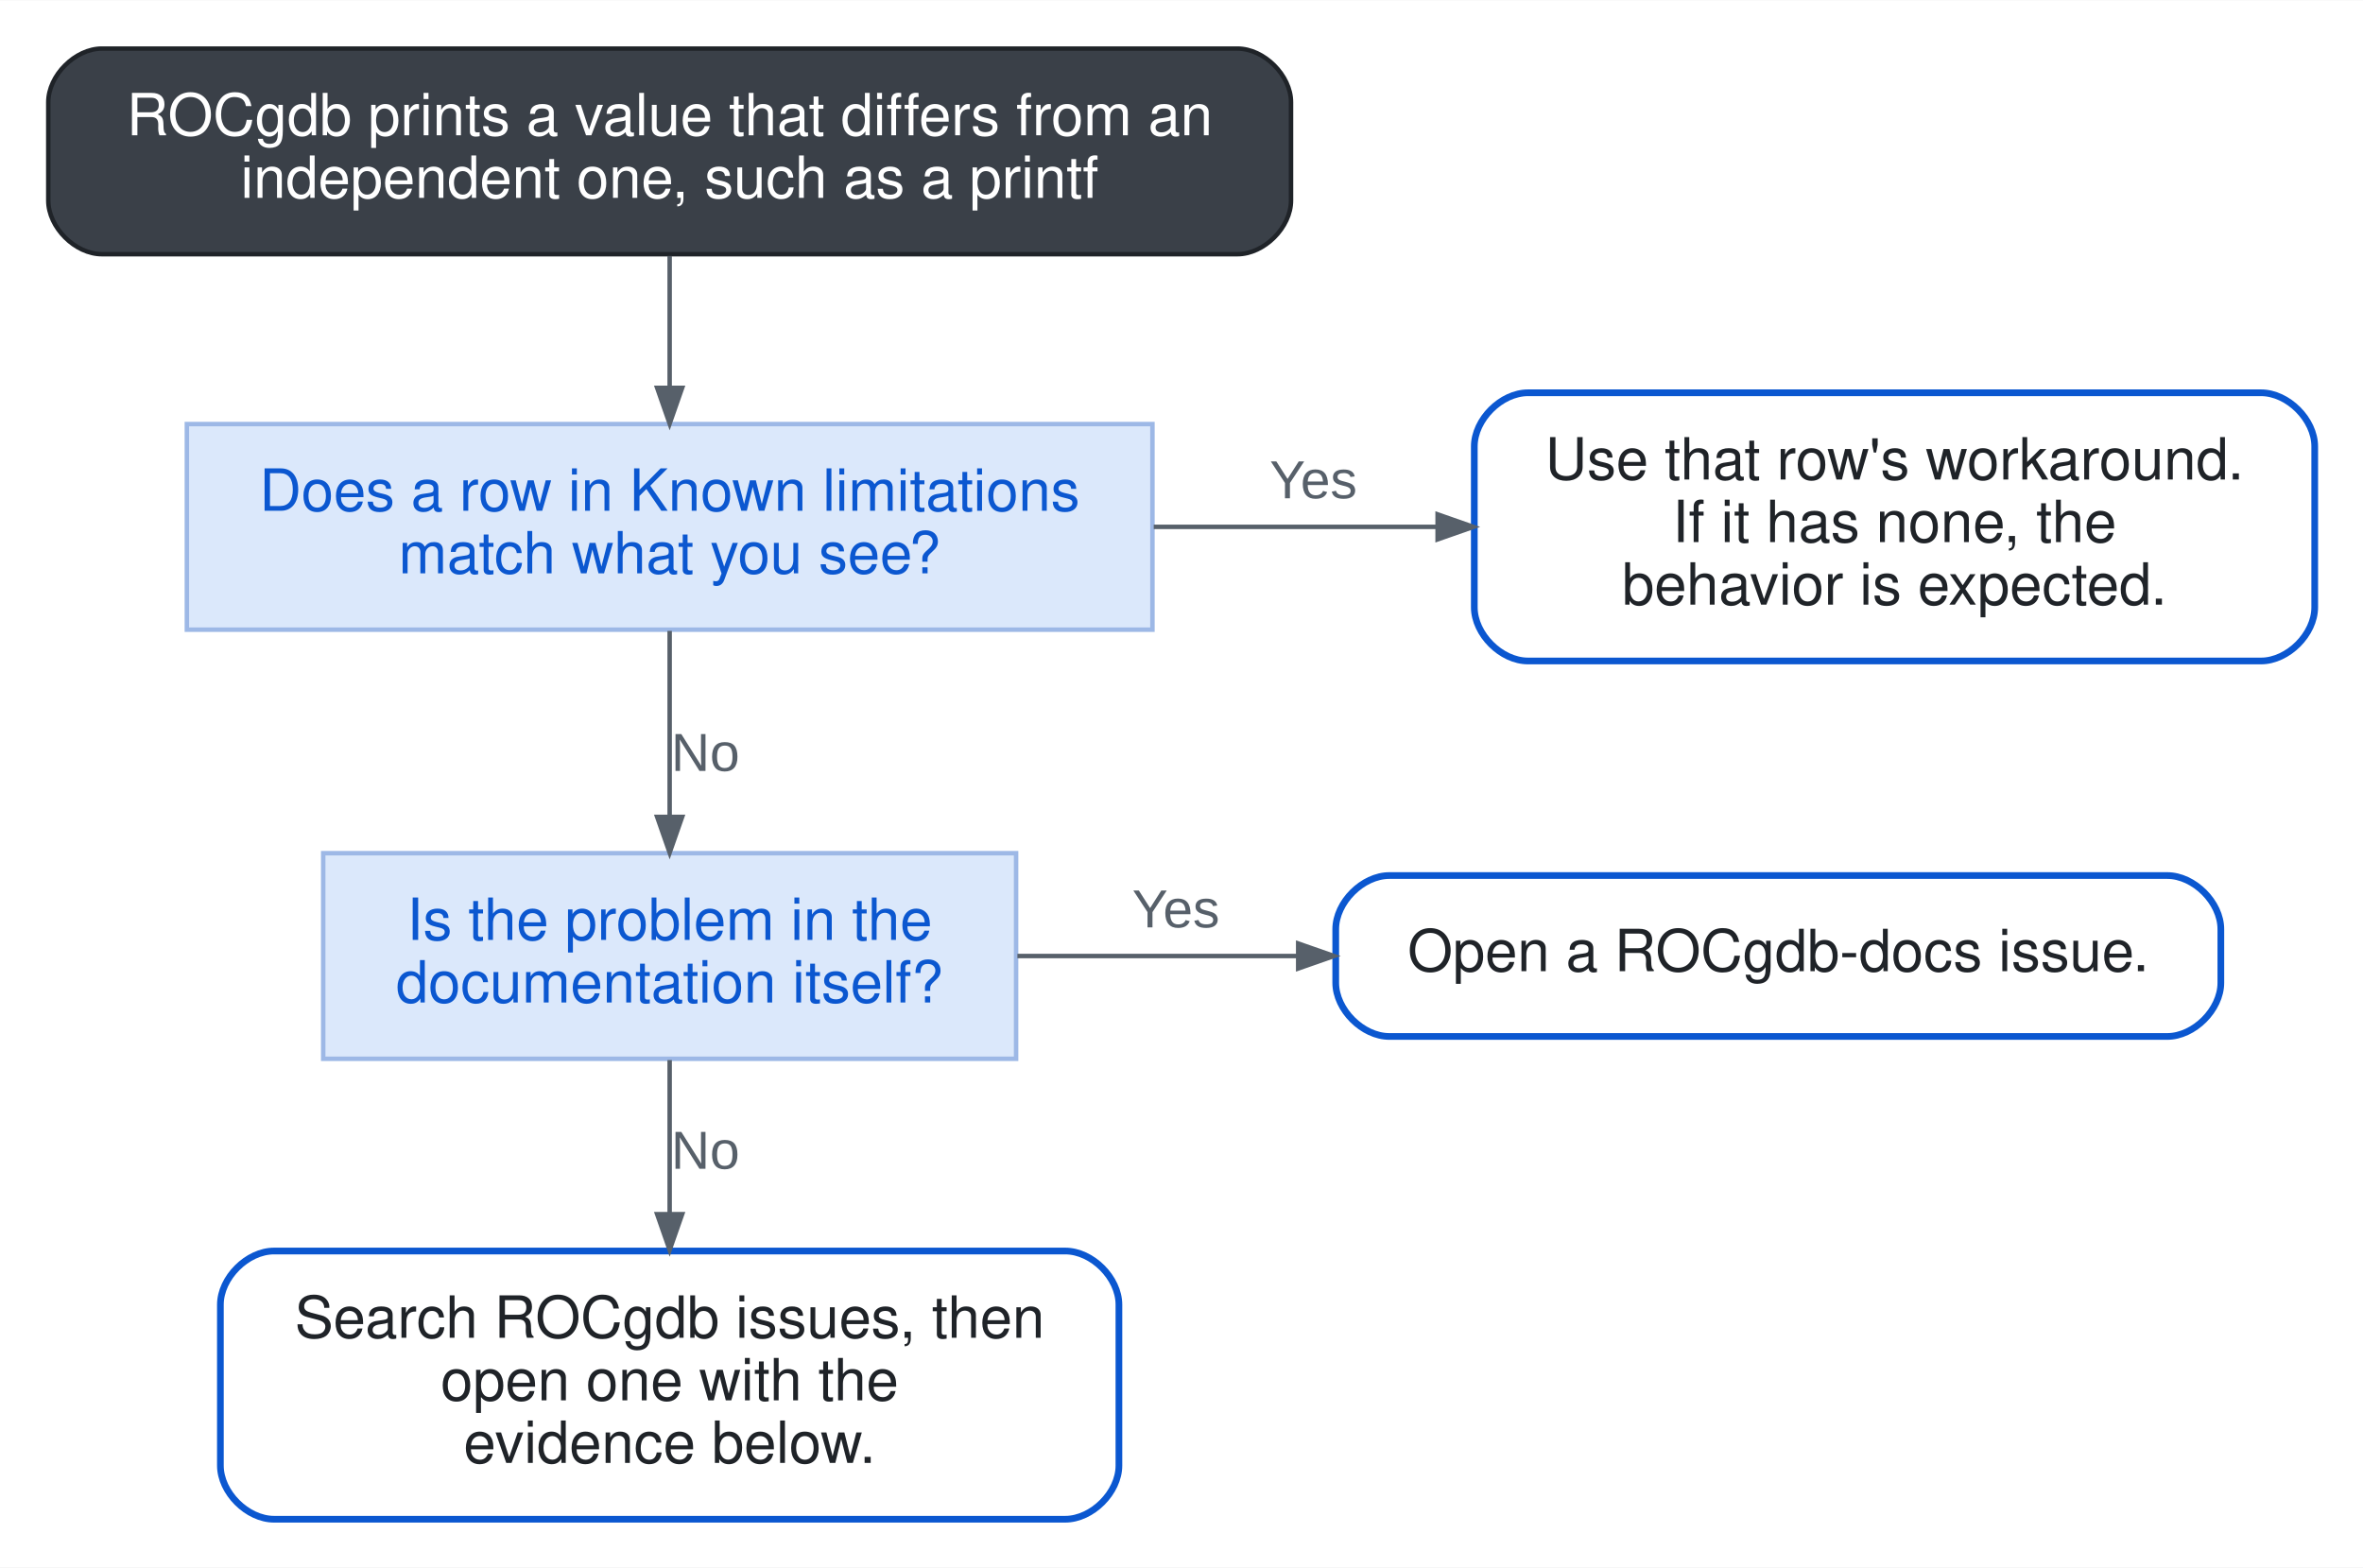
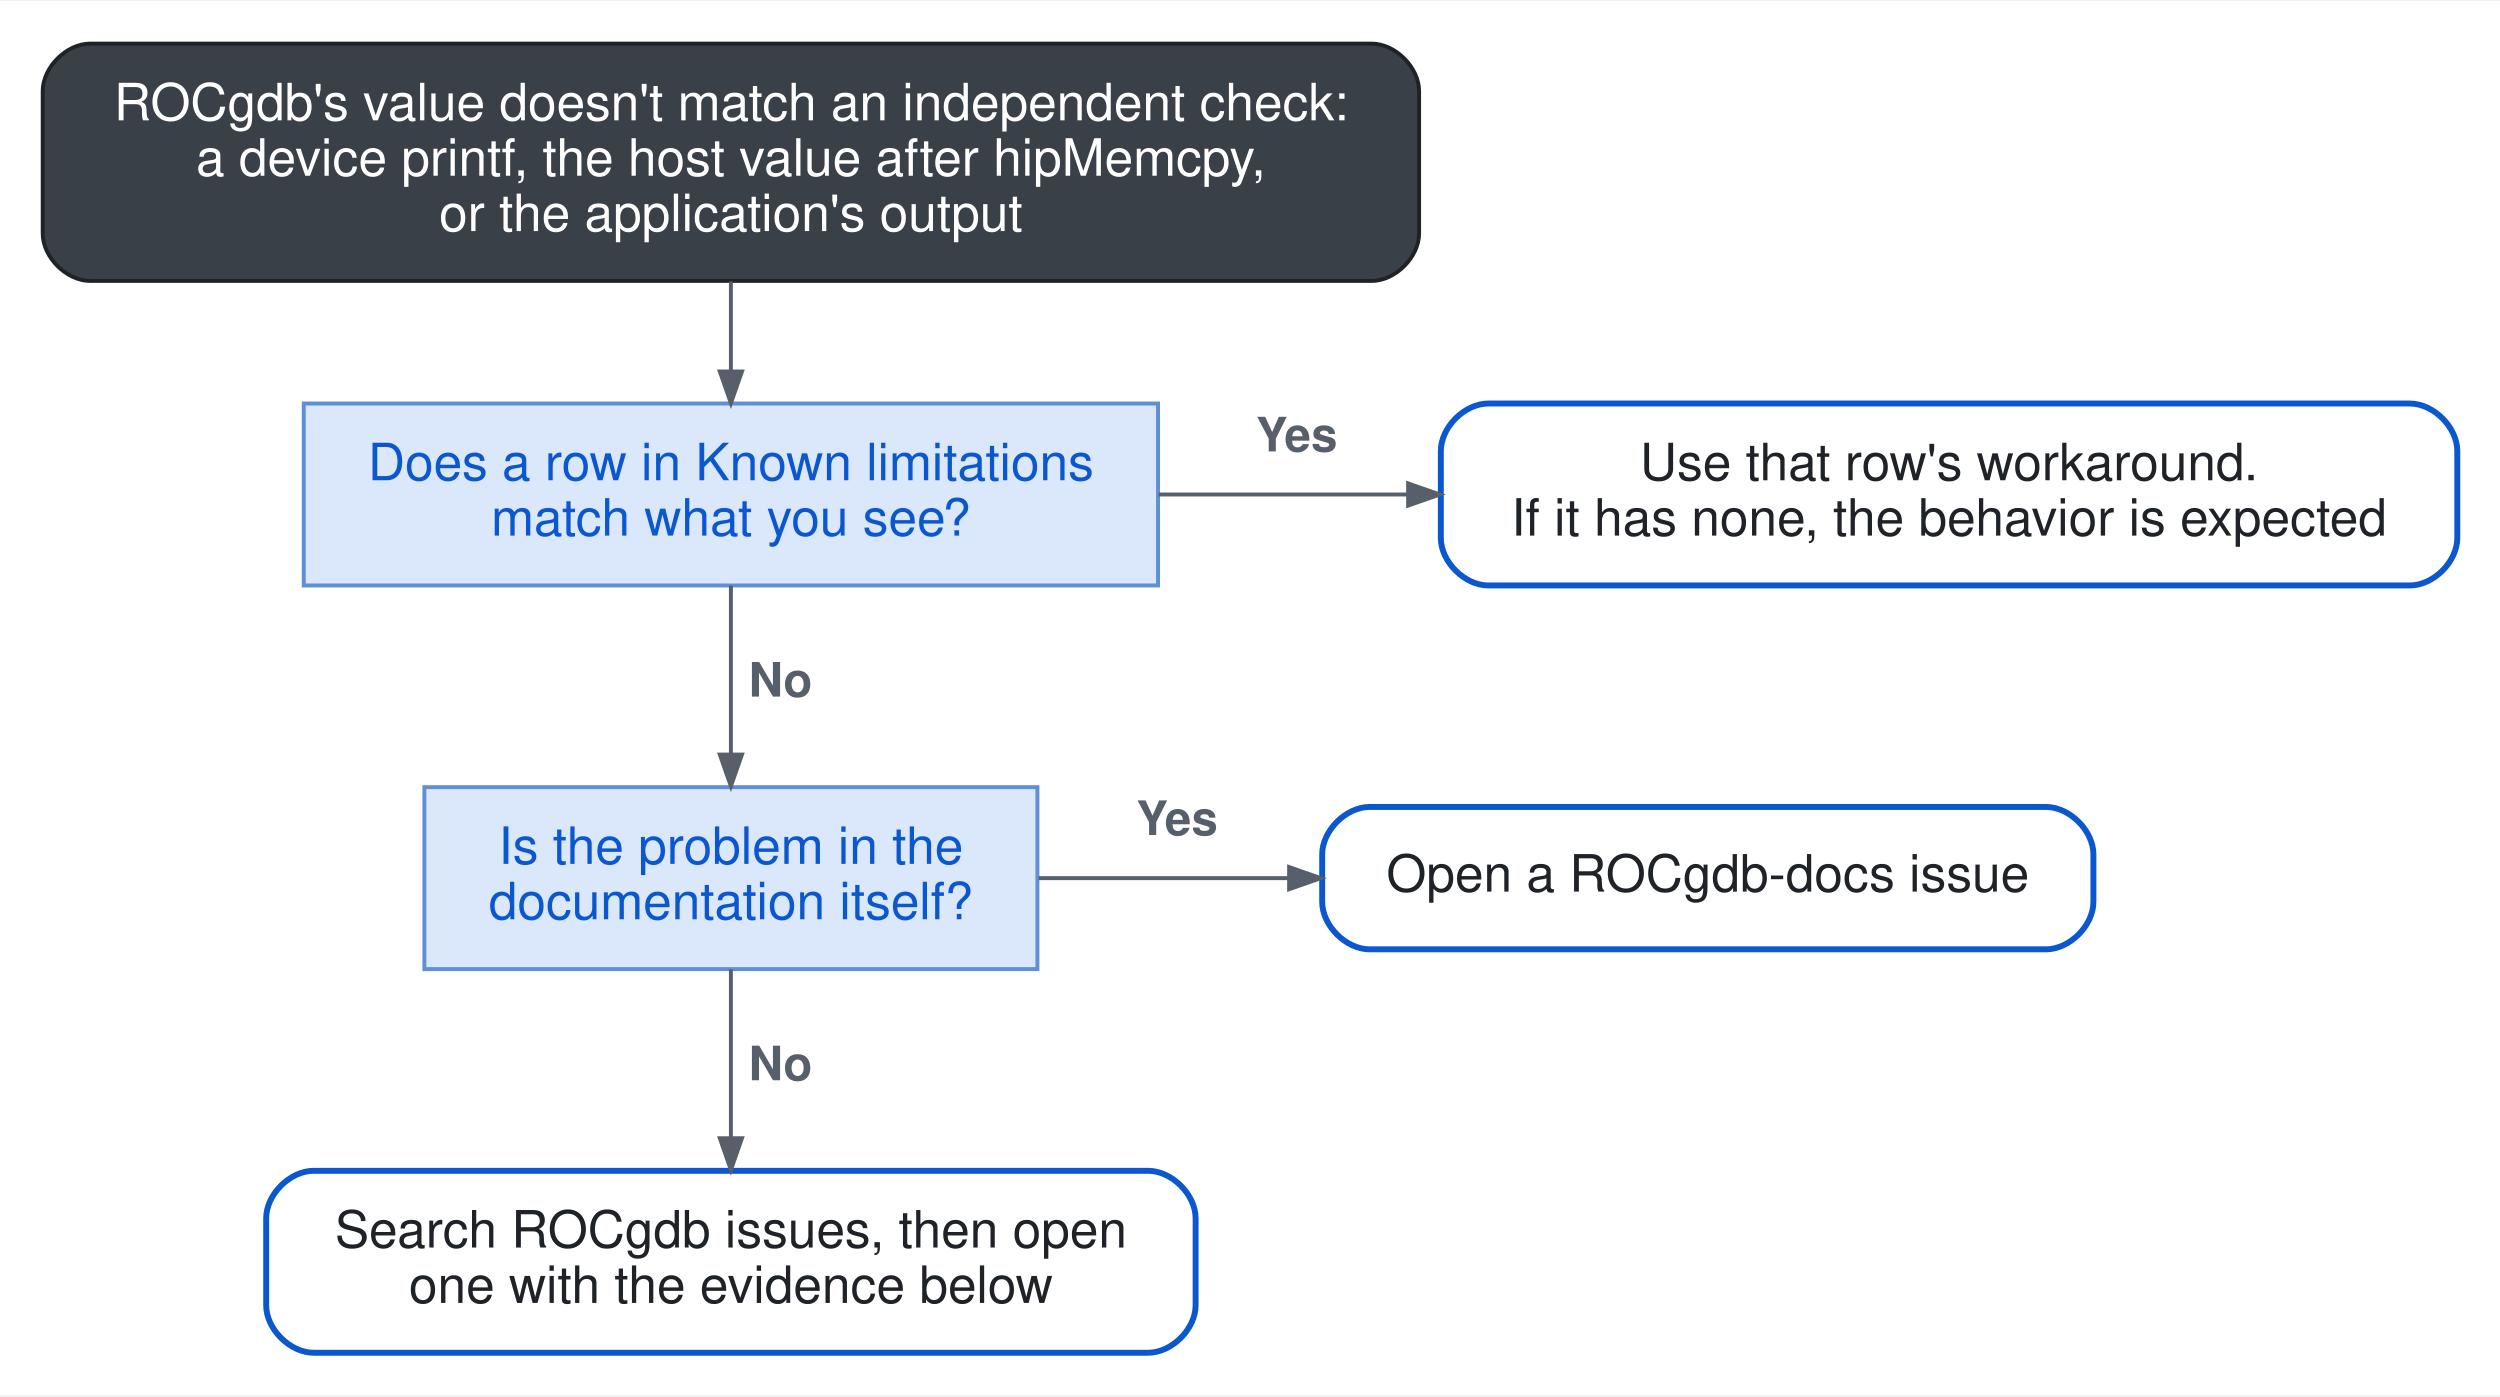
- <svg xmlns="http://www.w3.org/2000/svg" role="img" aria-labelledby="t d" width="529pt" height="351pt" viewBox="0.00 0.00 528.60 350.60">
-   <g id="graph0" class="graph" transform="scale(1 1) rotate(0) translate(10.8 339.8)">
-     <polygon fill="white" stroke="transparent" points="-10.8,10.8 -10.8,-339.8 517.8,-339.8 517.8,10.8 -10.8,10.8" />
+ <svg xmlns="http://www.w3.org/2000/svg" role="img" aria-labelledby="t d" width="632pt" height="353pt" viewBox="0.00 0.00 632.10 352.60">
+   <g id="graph0" class="graph" transform="scale(1 1) rotate(0) translate(10.8 341.8)">
+     <polygon fill="white" stroke="transparent" points="-10.8,10.8 -10.8,-341.8 621.3,-341.8 621.3,10.8 -10.8,10.8" />
    <g id="node1" class="node">
-       <path fill="#3a4048" stroke="#1f2328" d="M266,-329C266,-329 12,-329 12,-329 6,-329 0,-323 0,-317 0,-317 0,-295 0,-295 0,-289 6,-283 12,-283 12,-283 266,-283 266,-283 272,-283 278,-289 278,-295 278,-295 278,-317 278,-317 278,-323 272,-329 266,-329" />
-       <text text-anchor="middle" x="139" y="-309.6" font-family="Helvetica,Arial,sans-serif" font-size="13.00" fill="#ffffff">ROCgdb prints a value that differs from an</text>
-       <text text-anchor="middle" x="139" y="-295.6" font-family="Helvetica,Arial,sans-serif" font-size="13.00" fill="#ffffff">independent one, such as a printf</text>
+       <path fill="#3a4048" stroke="#1f2328" d="M336,-331C336,-331 12,-331 12,-331 6,-331 0,-325 0,-319 0,-319 0,-283 0,-283 0,-277 6,-271 12,-271 12,-271 336,-271 336,-271 342,-271 348,-277 348,-283 348,-283 348,-319 348,-319 348,-325 342,-331 336,-331" />
+       <text text-anchor="middle" x="174" y="-311.6" font-family="Helvetica,Arial,sans-serif" font-size="13.00" fill="#ffffff">ROCgdb's value doesn't match an independent check:</text>
+       <text text-anchor="middle" x="174" y="-297.6" font-family="Helvetica,Arial,sans-serif" font-size="13.00" fill="#ffffff">a device printf, the host value after hipMemcpy,</text>
+       <text text-anchor="middle" x="174" y="-283.6" font-family="Helvetica,Arial,sans-serif" font-size="13.00" fill="#ffffff">or the application's output</text>
    </g>
    <g id="node2" class="node">
-       <polygon fill="#dbe8fb" stroke="#9db8e6" points="247,-245 31,-245 31,-199 247,-199 247,-245" />
-       <text text-anchor="middle" x="139" y="-225.6" font-family="Helvetica,Arial,sans-serif" font-size="13.00" fill="#0b57d0">Does a row in Known limitations</text>
-       <text text-anchor="middle" x="139" y="-211.6" font-family="Helvetica,Arial,sans-serif" font-size="13.00" fill="#0b57d0">match what you see?</text>
+       <polygon fill="#dbe8fb" stroke="#5f8fd8" points="282,-240 66,-240 66,-194 282,-194 282,-240" />
+       <text text-anchor="middle" x="174" y="-220.6" font-family="Helvetica,Arial,sans-serif" font-size="13.00" fill="#0b57d0">Does a row in Known limitations</text>
+       <text text-anchor="middle" x="174" y="-206.6" font-family="Helvetica,Arial,sans-serif" font-size="13.00" fill="#0b57d0">match what you see?</text>
    </g>
    <g id="edge1" class="edge">
-       <path fill="none" stroke="#57606a" d="M139,-282.59C139,-273.57 139,-263.02 139,-253.33" />
-       <polygon fill="#57606a" stroke="#57606a" points="141.8,-253.1 139,-245.1 136.2,-253.1 141.8,-253.1" />
+       <path fill="none" stroke="#57606a" d="M174,-270.86C174,-263.58 174,-255.76 174,-248.42" />
+       <polygon fill="#57606a" stroke="#57606a" points="176.8,-248.09 174,-240.09 171.2,-248.09 176.8,-248.09" />
    </g>
    <g id="node3" class="node">
-       <polygon fill="#dbe8fb" stroke="#9db8e6" points="216.5,-149 61.5,-149 61.5,-103 216.5,-103 216.5,-149" />
-       <text text-anchor="middle" x="139" y="-129.6" font-family="Helvetica,Arial,sans-serif" font-size="13.00" fill="#0b57d0">Is the problem in the</text>
-       <text text-anchor="middle" x="139" y="-115.6" font-family="Helvetica,Arial,sans-serif" font-size="13.00" fill="#0b57d0">documentation itself?</text>
+       <polygon fill="#dbe8fb" stroke="#5f8fd8" points="251.5,-143 96.5,-143 96.5,-97 251.5,-97 251.5,-143" />
+       <text text-anchor="middle" x="174" y="-123.6" font-family="Helvetica,Arial,sans-serif" font-size="13.00" fill="#0b57d0">Is the problem in the</text>
+       <text text-anchor="middle" x="174" y="-109.6" font-family="Helvetica,Arial,sans-serif" font-size="13.00" fill="#0b57d0">documentation itself?</text>
    </g>
    <g id="edge3" class="edge">
-       <path fill="none" stroke="#57606a" d="M139,-198.72C139,-186.31 139,-170.69 139,-157.2" />
-       <polygon fill="#57606a" stroke="#57606a" points="141.8,-157.12 139,-149.12 136.2,-157.12 141.8,-157.12" />
-       <text text-anchor="middle" x="147" y="-167.4" font-family="Helvetica-Bold,Arial,sans-serif" font-size="12.00" fill="#57606a">No</text>
+       <path fill="none" stroke="#57606a" d="M174,-193.97C174,-181.35 174,-165.32 174,-151.51" />
+       <polygon fill="#57606a" stroke="#57606a" points="176.8,-151.24 174,-143.24 171.2,-151.24 176.8,-151.24" />
+       <text text-anchor="start" x="178.5" y="-165.9" font-family="Helvetica,Arial,sans-serif" font-weight="bold" font-size="12.00" fill="#57606a">No</text>
    </g>
    <g id="node4" class="node">
-       <path fill="#ffffff" stroke="#0b57d0" stroke-width="1.5" d="M495,-252C495,-252 331,-252 331,-252 325,-252 319,-246 319,-240 319,-240 319,-204 319,-204 319,-198 325,-192 331,-192 331,-192 495,-192 495,-192 501,-192 507,-198 507,-204 507,-204 507,-240 507,-240 507,-246 501,-252 495,-252" />
-       <text text-anchor="middle" x="413" y="-232.6" font-family="Helvetica,Arial,sans-serif" font-size="13.00" fill="#1f2328">Use that row's workaround.</text>
-       <text text-anchor="middle" x="413" y="-218.6" font-family="Helvetica,Arial,sans-serif" font-size="13.00" fill="#1f2328">If it has none, the</text>
-       <text text-anchor="middle" x="413" y="-204.6" font-family="Helvetica,Arial,sans-serif" font-size="13.00" fill="#1f2328">behavior is expected.</text>
+       <path fill="#ffffff" stroke="#0b57d0" stroke-width="1.5" d="M598.5,-240C598.5,-240 365.5,-240 365.5,-240 359.5,-240 353.5,-234 353.5,-228 353.5,-228 353.5,-206 353.5,-206 353.5,-200 359.5,-194 365.5,-194 365.5,-194 598.5,-194 598.5,-194 604.5,-194 610.5,-200 610.5,-206 610.5,-206 610.5,-228 610.5,-228 610.5,-234 604.5,-240 598.5,-240" />
+       <text text-anchor="middle" x="482" y="-220.6" font-family="Helvetica,Arial,sans-serif" font-size="13.00" fill="#1f2328">Use that row's workaround.</text>
+       <text text-anchor="middle" x="482" y="-206.6" font-family="Helvetica,Arial,sans-serif" font-size="13.00" fill="#1f2328">If it has none, the behavior is expected</text>
    </g>
    <g id="edge2" class="edge">
-       <path fill="none" stroke="#57606a" d="M247.29,-222C268.16,-222 289.95,-222 310.62,-222" />
-       <polygon fill="#57606a" stroke="#57606a" points="310.79,-224.8 318.79,-222 310.79,-219.2 310.79,-224.8" />
-       <text text-anchor="middle" x="283" y="-228.4" font-family="Helvetica-Bold,Arial,sans-serif" font-size="12.00" fill="#57606a">Yes</text>
+       <path fill="none" stroke="#57606a" d="M282.16,-217C302.52,-217 324.06,-217 345.17,-217" />
+       <polygon fill="#57606a" stroke="#57606a" points="345.23,-219.8 353.23,-217 345.23,-214.2 345.23,-219.8" />
+       <text text-anchor="start" x="306.75" y="-227.9" font-family="Helvetica,Arial,sans-serif" font-weight="bold" font-size="12.00" fill="#57606a">Yes</text>
    </g>
    <g id="node5" class="node">
-       <path fill="#ffffff" stroke="#0b57d0" stroke-width="1.5" d="M474,-144C474,-144 300,-144 300,-144 294,-144 288,-138 288,-132 288,-132 288,-120 288,-120 288,-114 294,-108 300,-108 300,-108 474,-108 474,-108 480,-108 486,-114 486,-120 486,-120 486,-132 486,-132 486,-138 480,-144 474,-144" />
-       <text text-anchor="middle" x="387" y="-122.6" font-family="Helvetica,Arial,sans-serif" font-size="13.00" fill="#1f2328">Open a ROCgdb-docs issue.</text>
+       <path fill="#ffffff" stroke="#0b57d0" stroke-width="1.5" d="M506.5,-138C506.5,-138 335.5,-138 335.5,-138 329.5,-138 323.5,-132 323.5,-126 323.5,-126 323.5,-114 323.5,-114 323.5,-108 329.5,-102 335.5,-102 335.5,-102 506.5,-102 506.5,-102 512.5,-102 518.5,-108 518.5,-114 518.5,-114 518.5,-126 518.5,-126 518.5,-132 512.5,-138 506.5,-138" />
+       <text text-anchor="middle" x="421" y="-116.6" font-family="Helvetica,Arial,sans-serif" font-size="13.00" fill="#1f2328">Open a ROCgdb-docs issue</text>
    </g>
    <g id="edge4" class="edge">
-       <path fill="none" stroke="#57606a" d="M216.79,-126C236.69,-126 258.44,-126 279.55,-126" />
-       <polygon fill="#57606a" stroke="#57606a" points="279.6,-128.8 287.6,-126 279.6,-123.2 279.6,-128.8" />
-       <text text-anchor="middle" x="252.25" y="-132.4" font-family="Helvetica-Bold,Arial,sans-serif" font-size="12.00" fill="#57606a">Yes</text>
+       <path fill="none" stroke="#57606a" d="M251.81,-120C271.88,-120 293.81,-120 315.04,-120" />
+       <polygon fill="#57606a" stroke="#57606a" points="315.14,-122.8 323.14,-120 315.14,-117.2 315.14,-122.8" />
+       <text text-anchor="start" x="276.5" y="-130.9" font-family="Helvetica,Arial,sans-serif" font-weight="bold" font-size="12.00" fill="#57606a">Yes</text>
    </g>
    <g id="node6" class="node">
-       <path fill="#ffffff" stroke="#0b57d0" stroke-width="1.5" d="M227.5,-60C227.5,-60 50.5,-60 50.5,-60 44.5,-60 38.5,-54 38.5,-48 38.5,-48 38.5,-12 38.5,-12 38.5,-6 44.5,0 50.5,0 50.5,0 227.5,0 227.5,0 233.5,0 239.5,-6 239.5,-12 239.5,-12 239.5,-48 239.5,-48 239.5,-54 233.5,-60 227.5,-60" />
-       <text text-anchor="middle" x="139" y="-40.6" font-family="Helvetica,Arial,sans-serif" font-size="13.00" fill="#1f2328">Search ROCgdb issues, then</text>
-       <text text-anchor="middle" x="139" y="-26.6" font-family="Helvetica,Arial,sans-serif" font-size="13.00" fill="#1f2328">open one with the</text>
-       <text text-anchor="middle" x="139" y="-12.6" font-family="Helvetica,Arial,sans-serif" font-size="13.00" fill="#1f2328">evidence below.</text>
+       <path fill="#ffffff" stroke="#0b57d0" stroke-width="1.5" d="M279.5,-46C279.5,-46 68.5,-46 68.5,-46 62.5,-46 56.5,-40 56.5,-34 56.5,-34 56.5,-12 56.5,-12 56.5,-6 62.5,0 68.5,0 68.5,0 279.5,0 279.5,0 285.5,0 291.5,-6 291.5,-12 291.5,-12 291.5,-34 291.5,-34 291.5,-40 285.5,-46 279.5,-46" />
+       <text text-anchor="middle" x="174" y="-26.6" font-family="Helvetica,Arial,sans-serif" font-size="13.00" fill="#1f2328">Search ROCgdb issues, then open</text>
+       <text text-anchor="middle" x="174" y="-12.6" font-family="Helvetica,Arial,sans-serif" font-size="13.00" fill="#1f2328">one with the evidence below</text>
    </g>
    <g id="edge5" class="edge">
-       <path fill="none" stroke="#57606a" d="M139,-102.72C139,-92.5 139,-80.1 139,-68.5" />
-       <polygon fill="#57606a" stroke="#57606a" points="141.8,-68.24 139,-60.24 136.2,-68.24 141.8,-68.24" />
-       <text text-anchor="middle" x="147" y="-78.4" font-family="Helvetica-Bold,Arial,sans-serif" font-size="12.00" fill="#57606a">No</text>
+       <path fill="none" stroke="#57606a" d="M174,-96.97C174,-84.35 174,-68.32 174,-54.51" />
+       <polygon fill="#57606a" stroke="#57606a" points="176.8,-54.24 174,-46.24 171.2,-54.24 176.8,-54.24" />
+       <text text-anchor="start" x="178.5" y="-68.9" font-family="Helvetica,Arial,sans-serif" font-weight="bold" font-size="12.00" fill="#57606a">No</text>
    </g>
  </g>
</svg>
